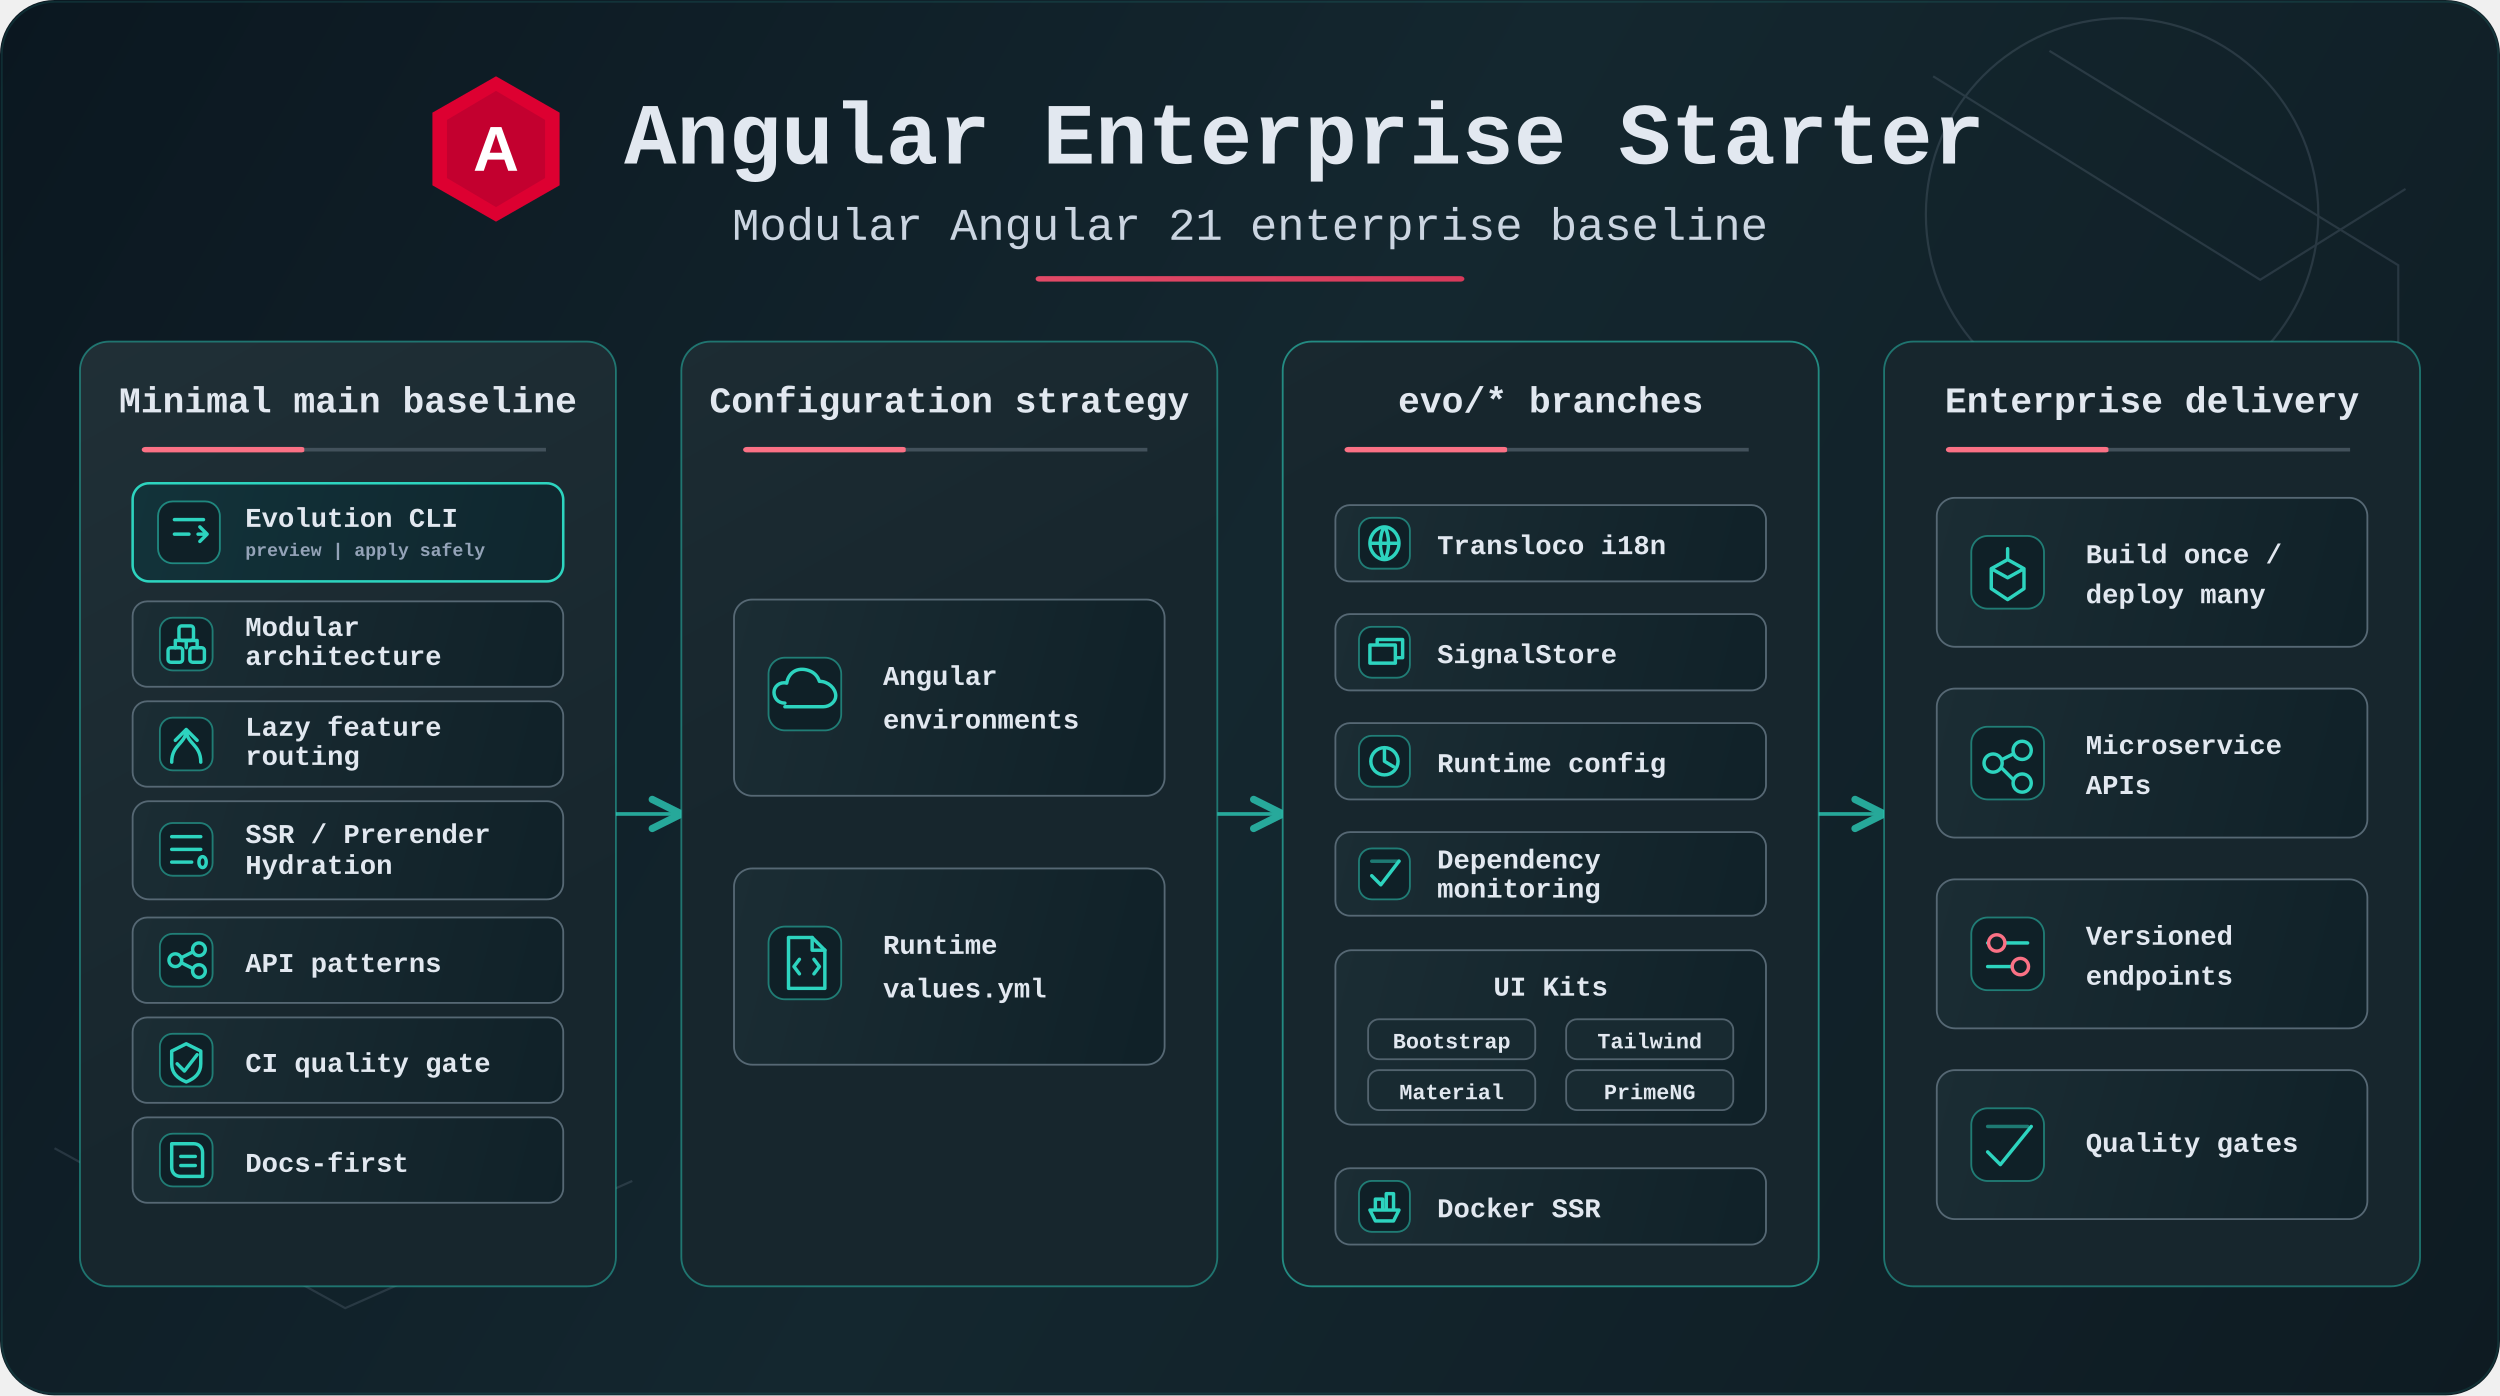
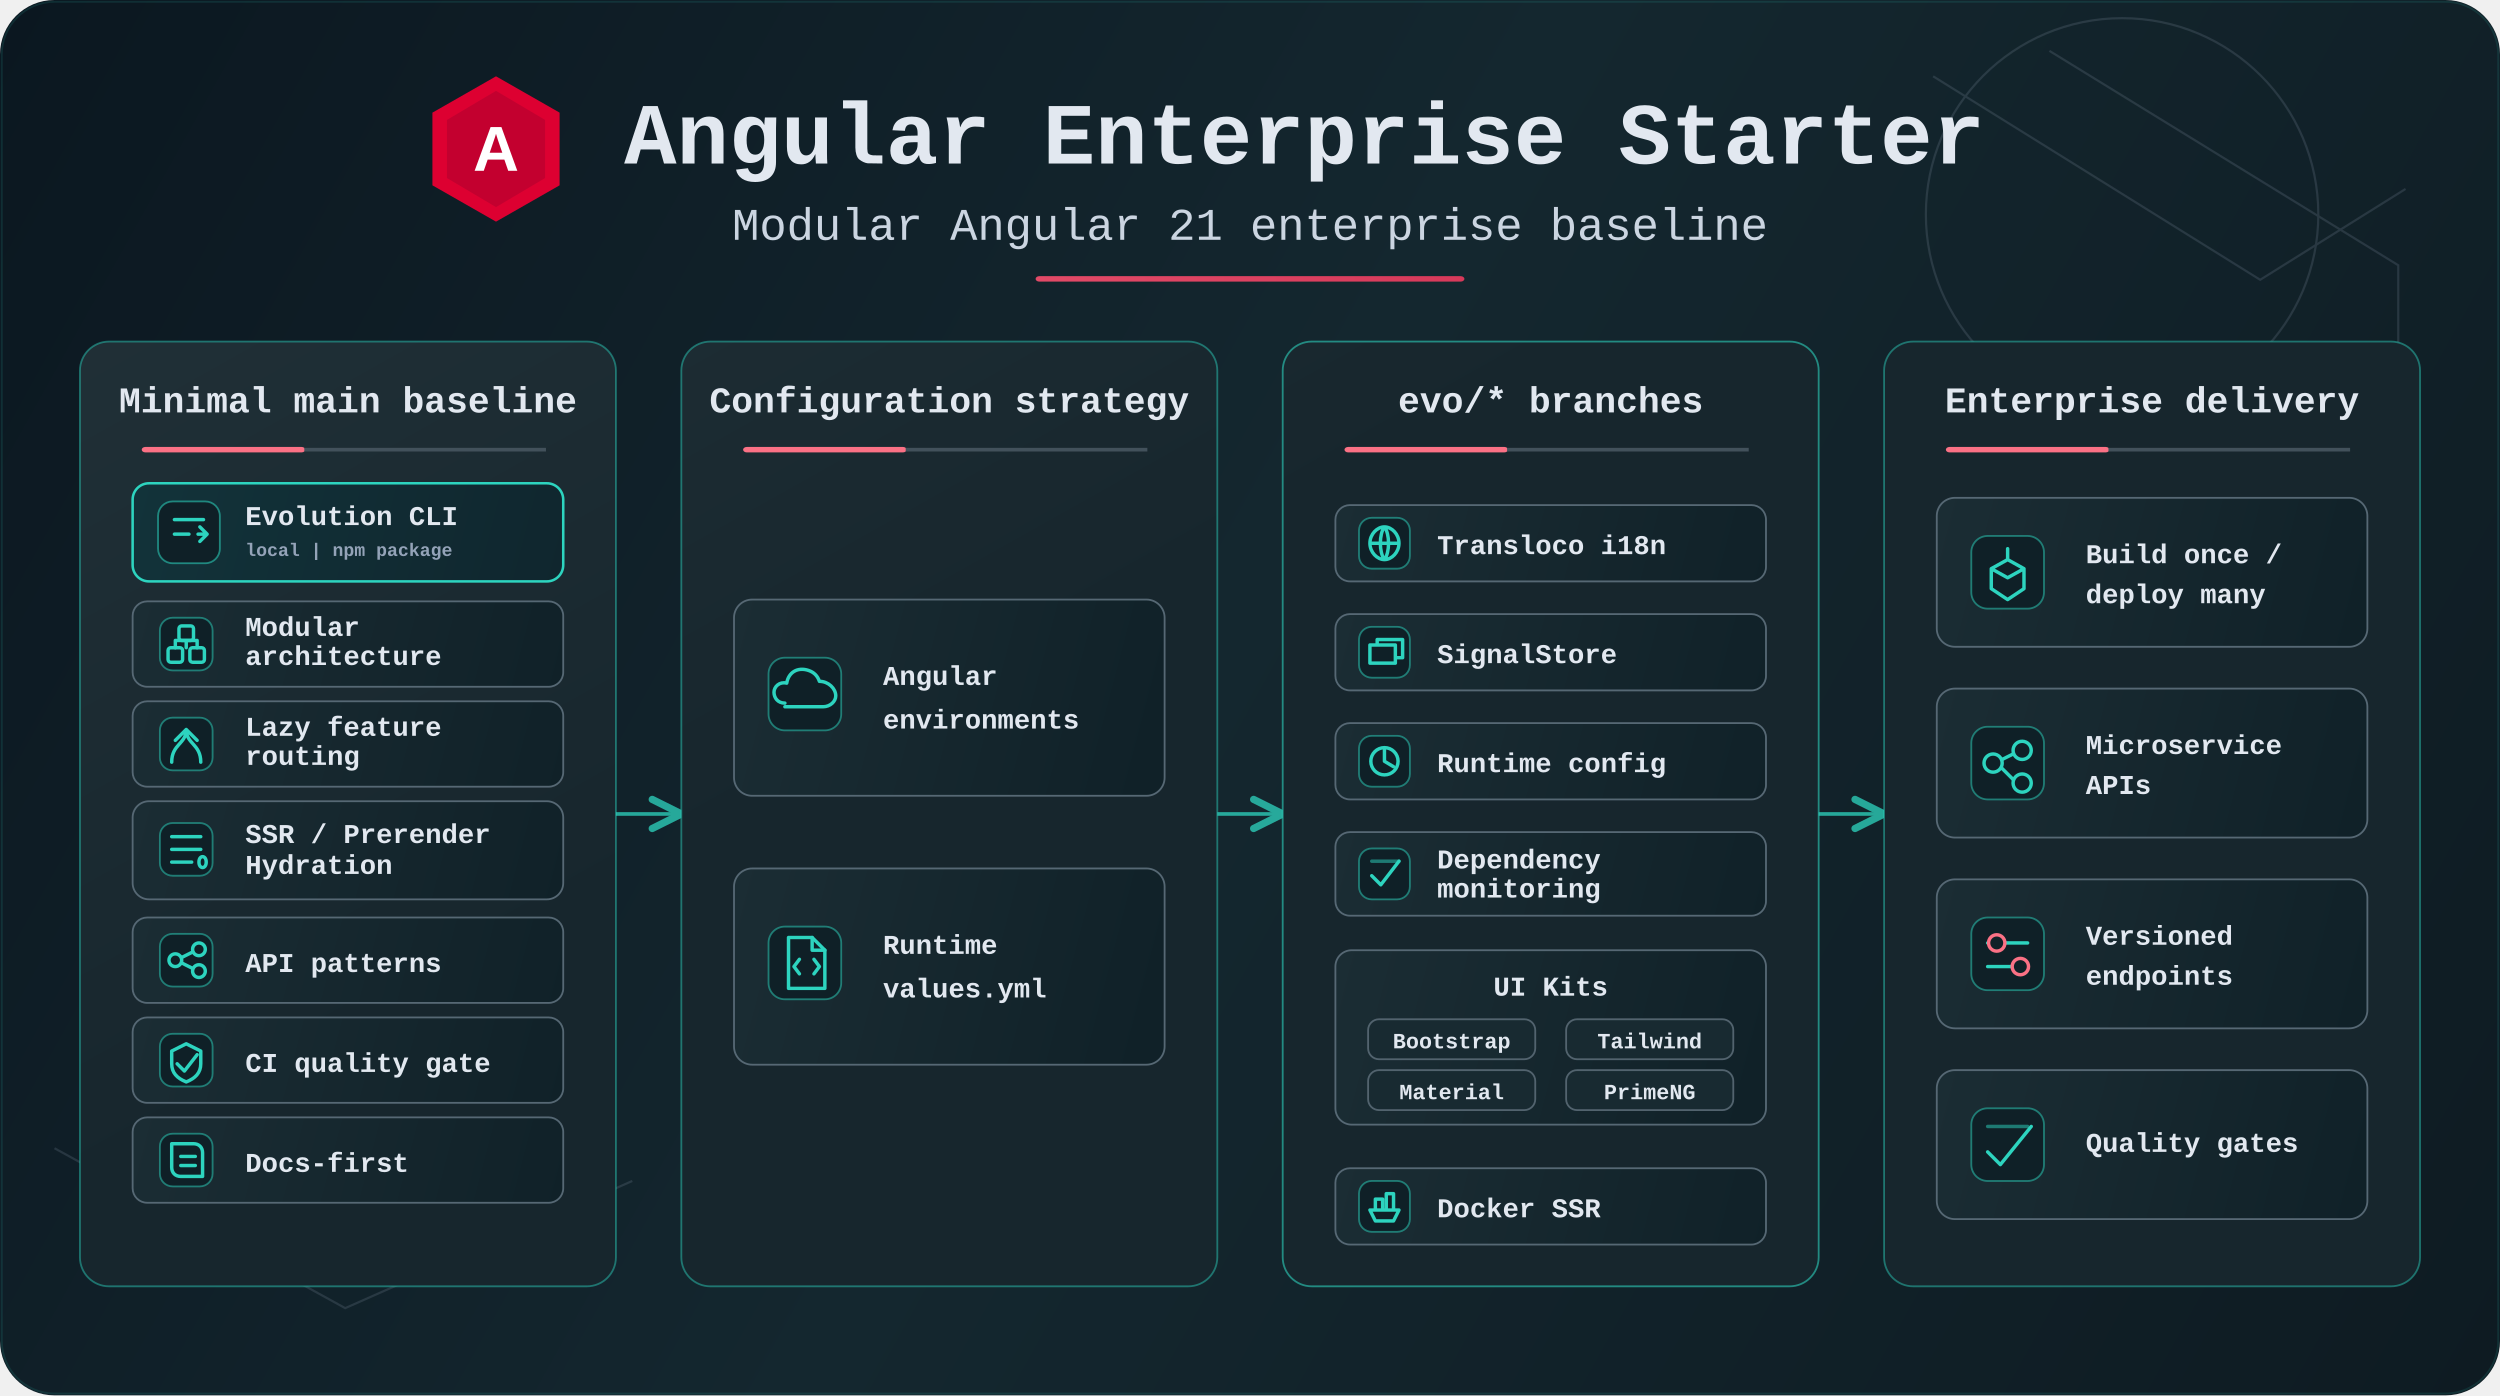
<svg xmlns="http://www.w3.org/2000/svg" width="1376" height="768" viewBox="0 0 1376 768" fill="none" role="img" aria-labelledby="title desc">
  <defs>
    <linearGradient id="bg" x1="0" y1="0" x2="1376" y2="768" gradientUnits="userSpaceOnUse">
      <stop stop-color="#0b1720" />
      <stop offset="0.48" stop-color="#14272f" />
      <stop offset="1" stop-color="#0e1b22" />
    </linearGradient>
    <linearGradient id="columnBg" x1="0" y1="0" x2="292" y2="520" gradientUnits="userSpaceOnUse">
      <stop stop-color="#24343b" />
      <stop offset="1" stop-color="#17262d" />
    </linearGradient>
    <linearGradient id="cardBg" x1="0" y1="0" x2="236" y2="62" gradientUnits="userSpaceOnUse">
      <stop stop-color="#1b2d34" />
      <stop offset="1" stop-color="#102128" />
    </linearGradient>
    <linearGradient id="cardActive" x1="0" y1="0" x2="236" y2="62" gradientUnits="userSpaceOnUse">
      <stop stop-color="#12333a" />
      <stop offset="1" stop-color="#10262e" />
    </linearGradient>
    <linearGradient id="accent" x1="0" y1="0" x2="1376" y2="768" gradientUnits="userSpaceOnUse">
      <stop stop-color="#2dd4bf" />
      <stop offset="1" stop-color="#38bdf8" />
    </linearGradient>
    <linearGradient id="redAccent" x1="0" y1="0" x2="1376" y2="0" gradientUnits="userSpaceOnUse">
      <stop stop-color="#fb7185" />
      <stop offset="1" stop-color="#be123c" />
    </linearGradient>
    <filter id="columnShadow" x="0" y="0" width="1376" height="768" filterUnits="userSpaceOnUse" color-interpolation-filters="sRGB">
      <feDropShadow dx="0" dy="18" stdDeviation="18" flood-color="#020617" flood-opacity="0.38" />
    </filter>
    <filter id="cardShadow" x="0" y="0" width="340" height="130" filterUnits="userSpaceOnUse" color-interpolation-filters="sRGB">
      <feDropShadow dx="0" dy="8" stdDeviation="8" flood-color="#020617" flood-opacity="0.28" />
    </filter>
    <marker id="arrowCyan" markerWidth="12" markerHeight="12" refX="10" refY="6" orient="auto" markerUnits="strokeWidth">
      <path d="M2 2L10 6L2 10" stroke="#2dd4bf" stroke-width="2" stroke-linecap="round" stroke-linejoin="round" />
    </marker>
    <style>
      .mono { font-family: SFMono-Regular, Menlo, Consolas, Liberation Mono, monospace; }
      .title { fill: #e2e8f0; font-size: 48px; font-weight: 800; }
      .subtitle { fill: #cbd5e1; font-size: 25px; }
      .column-title { fill: #e2e8f0; font-size: 20px; font-weight: 800; }
      .label { fill: #e2e8f0; font-size: 15px; font-weight: 700; }
      .small { fill: #94a3b8; font-size: 10px; font-weight: 600; }
      .icon-stroke { stroke: #2dd4bf; stroke-width: 1.9; stroke-linecap: round; stroke-linejoin: round; }
      .icon-red { stroke: #fb7185; stroke-width: 1.9; stroke-linecap: round; stroke-linejoin: round; }
      .icon-fill { fill: #2dd4bf; }
      .muted-line { stroke: #42515b; }
    </style>
  </defs>
  <rect width="1376" height="768" rx="30" fill="url(#bg)" />
  <rect x="1" y="1" width="1374" height="766" rx="29" stroke="#2dd4bf" stroke-opacity="0.12" />
  <g opacity="0.18">
    <path d="M1064 42L1244 154L1324 104" stroke="#94a3b8" stroke-width="1.2" />
    <path d="M1128 28L1320 146L1320 350" stroke="#94a3b8" stroke-width="1.2" />
    <path d="M30 632L190 720L348 650" stroke="#94a3b8" stroke-width="1.2" />
    <circle cx="1168" cy="118" r="108" stroke="#94a3b8" stroke-width="1.2" />
  </g>
  <g class="mono">
    <g transform="translate(238 42)">
      <path d="M35 0L70 20V60L35 80L0 60V20L35 0Z" fill="#dd0031" />
      <path d="M35 8L62 24V56L35 72L8 56V24L35 8Z" fill="#c3002f" />
      <text x="35" y="52" text-anchor="middle" fill="#ffffff" font-family="Arial, Helvetica, sans-serif" font-size="35" font-weight="700">A</text>
    </g>
    <text x="718" y="90" text-anchor="middle" class="title">Angular Enterprise Starter</text>
    <text x="688" y="132" text-anchor="middle" class="subtitle">Modular Angular 21 enterprise baseline</text>
    <rect x="570" y="152" width="236" height="3" rx="2" fill="url(#redAccent)" />
    <g opacity="0.75">
      <path d="M339 448H375" stroke="#2dd4bf" stroke-width="2" stroke-linecap="round" marker-end="url(#arrowCyan)" />
      <path d="M670 448H706" stroke="#2dd4bf" stroke-width="2" stroke-linecap="round" marker-end="url(#arrowCyan)" />
      <path d="M1001 448H1037" stroke="#2dd4bf" stroke-width="2" stroke-linecap="round" marker-end="url(#arrowCyan)" />
    </g>
    <g>
      <rect x="44" y="188" width="295" height="520" rx="16" fill="url(#columnBg)" stroke="#2dd4bf" stroke-opacity="0.46" />
      <rect x="375" y="188" width="295" height="520" rx="16" fill="url(#columnBg)" stroke="#2dd4bf" stroke-opacity="0.46" />
      <rect x="706" y="188" width="295" height="520" rx="16" fill="url(#columnBg)" stroke="#2dd4bf" stroke-opacity="0.58" />
      <rect x="1037" y="188" width="295" height="520" rx="16" fill="url(#columnBg)" stroke="#2dd4bf" stroke-opacity="0.46" />
    </g>
    <g transform="translate(44 188)">
      <text x="147.5" y="39" text-anchor="middle" class="column-title">Minimal main baseline</text>
      <rect x="34" y="58" width="90" height="3" rx="2" fill="#fb7185" />
      <rect x="124" y="59" width="132" height="1" class="muted-line" />
      <g>
        <g transform="translate(29 78)">
          <rect width="237" height="54" rx="9" fill="url(#cardActive)" stroke="#2dd4bf" stroke-width="1.4" />
          <rect x="14" y="10" width="34" height="34" rx="8" fill="#0f2027" stroke="#2dd4bf" stroke-opacity="0.55" />
          <g transform="translate(31 27)">
            <path d="M-8 -7H8M-8 1H0M5 1H10M6 -3L10 1L6 5" class="icon-stroke" />
          </g>
-           <text x="62" y="24" class="label">Evolution CLI</text>
-           <text x="62" y="40" class="small">preview | apply safely</text>
+           <text x="62" y="23" class="label">Evolution CLI</text>
+           <text x="62" y="40" class="small">local | npm package</text>
        </g>
        <g transform="translate(29 143)">
          <rect width="237" height="47" rx="8" fill="url(#cardBg)" stroke="#566874" />
          <rect x="15" y="9" width="29" height="29" rx="7" fill="#0f2027" stroke="#2dd4bf" stroke-opacity="0.5" />
          <g transform="translate(29.5 23.5)">
            <rect x="-4" y="-10" width="8" height="8" rx="1.5" class="icon-stroke" />
            <rect x="-10" y="2" width="8" height="8" rx="1.5" class="icon-stroke" />
            <rect x="2" y="2" width="8" height="8" rx="1.5" class="icon-stroke" />
            <path d="M0 -2V2M-6 2V-2H6V2" class="icon-stroke" />
          </g>
          <text x="62" y="19" class="label">Modular</text>
          <text x="62" y="35" class="label">architecture</text>
        </g>
        <g transform="translate(29 198)">
          <rect width="237" height="47" rx="8" fill="url(#cardBg)" stroke="#566874" />
          <rect x="15" y="9" width="29" height="29" rx="7" fill="#0f2027" stroke="#2dd4bf" stroke-opacity="0.5" />
          <g transform="translate(29.5 23.5)">
            <path d="M-8 10C-8 0 0 0 0 -8M8 10C8 0 0 0 0 -8M-6 -2L0 -8L6 -2" class="icon-stroke" />
          </g>
          <text x="62" y="19" class="label">Lazy feature</text>
          <text x="62" y="35" class="label">routing</text>
        </g>
        <g transform="translate(29 253)">
          <rect width="237" height="54" rx="9" fill="url(#cardBg)" stroke="#566874" />
          <rect x="15" y="12" width="29" height="29" rx="7" fill="#0f2027" stroke="#2dd4bf" stroke-opacity="0.5" />
          <g transform="translate(29.5 26.5)">
            <path d="M-8 -7H8M-8 0H8M-8 7H3M7 7C7 3 11 3 11 7C11 11 7 11 7 7Z" class="icon-stroke" />
          </g>
          <text x="62" y="23" class="label">SSR / Prerender</text>
          <text x="62" y="40" class="label">Hydration</text>
        </g>
        <g transform="translate(29 317)">
          <rect width="237" height="47" rx="8" fill="url(#cardBg)" stroke="#566874" />
          <rect x="15" y="9" width="29" height="29" rx="7" fill="#0f2027" stroke="#2dd4bf" stroke-opacity="0.5" />
          <g transform="translate(29.5 23.5)">
            <circle cx="-6" cy="0" r="3.5" class="icon-stroke" />
            <circle cx="7" cy="-6" r="3.5" class="icon-stroke" />
            <circle cx="7" cy="6" r="3.5" class="icon-stroke" />
            <path d="M-2.5 -1.5L3.5 -4.5M-2.5 1.5L3.5 4.5" class="icon-stroke" />
          </g>
          <text x="62" y="30" class="label">API patterns</text>
        </g>
        <g transform="translate(29 372)">
          <rect width="237" height="47" rx="8" fill="url(#cardBg)" stroke="#566874" />
          <rect x="15" y="9" width="29" height="29" rx="7" fill="#0f2027" stroke="#2dd4bf" stroke-opacity="0.5" />
          <g transform="translate(29.5 23.5)">
            <path d="M0 -9L8 -5V2C8 7 5 10 0 12C-5 10 -8 7 -8 2V-5L0 -9Z" class="icon-stroke" />
            <path d="M-5 2L-1 6L6 -3" class="icon-stroke" />
          </g>
          <text x="62" y="30" class="label">CI quality gate</text>
        </g>
        <g transform="translate(29 427)">
          <rect width="237" height="47" rx="8" fill="url(#cardBg)" stroke="#566874" />
          <rect x="15" y="9" width="29" height="29" rx="7" fill="#0f2027" stroke="#2dd4bf" stroke-opacity="0.5" />
          <g transform="translate(29.5 23.5)">
            <path d="M-8 -9H4C7 -9 9 -7 9 -4V9H-3C-6 9 -8 7 -8 4V-9Z" class="icon-stroke" />
            <path d="M-3 -2H5M-3 3H5" class="icon-stroke" />
          </g>
          <text x="62" y="30" class="label">Docs-first</text>
        </g>
      </g>
    </g>
    <g transform="translate(375 188)">
      <text x="147.5" y="39" text-anchor="middle" class="column-title">Configuration strategy</text>
      <rect x="34" y="58" width="90" height="3" rx="2" fill="#fb7185" />
      <rect x="124" y="59" width="132" height="1" class="muted-line" />
      <g>
        <g transform="translate(29 142)">
          <rect width="237" height="108" rx="10" fill="url(#cardBg)" stroke="#566874" />
          <rect x="19" y="32" width="40" height="40" rx="9" fill="#0f2027" stroke="#2dd4bf" stroke-opacity="0.5" />
          <g transform="translate(39 52)">
            <path d="M-11 5C-15 5 -17 2 -17 -1C-17 -4 -14 -7 -10 -6C-9 -12 -4 -15 2 -13C5 -12 7 -10 8 -7C13 -7 17 -3 17 1C17 4 14 7 10 7H-11" class="icon-stroke" />
          </g>
          <text x="82" y="47" class="label">Angular</text>
          <text x="82" y="71" class="label">environments</text>
        </g>
        <g transform="translate(29 290)">
          <rect width="237" height="108" rx="10" fill="url(#cardBg)" stroke="#566874" />
          <rect x="19" y="32" width="40" height="40" rx="9" fill="#0f2027" stroke="#2dd4bf" stroke-opacity="0.5" />
          <path d="M30 38H43L50 45V66H30V38Z" class="icon-stroke" />
          <path d="M43 38V45H50M36 50L33 54L36 58M44 50L47 54L44 58" class="icon-stroke" />
          <text x="82" y="47" class="label">Runtime</text>
          <text x="82" y="71" class="label">values.yml</text>
        </g>
      </g>
    </g>
    <g transform="translate(706 188)">
      <text x="147.5" y="39" text-anchor="middle" class="column-title">evo/* branches</text>
      <rect x="34" y="58" width="90" height="3" rx="2" fill="#fb7185" />
      <rect x="124" y="59" width="132" height="1" class="muted-line" />
      <g>
        <g transform="translate(29 90)">
          <rect width="237" height="42" rx="8" fill="url(#cardBg)" stroke="#566874" />
          <rect x="13" y="7" width="28" height="28" rx="7" fill="#0f2027" stroke="#2dd4bf" stroke-opacity="0.5" />
          <path d="M19 21C19 16 23 12 27 12C31 12 35 16 35 21C35 26 31 30 27 30C23 30 19 26 19 21ZM19 21H35M27 12C24 16 24 26 27 30M27 12C30 16 30 26 27 30" class="icon-stroke" />
          <text x="56" y="27" class="label">Transloco i18n</text>
        </g>
        <g transform="translate(29 150)">
          <rect width="237" height="42" rx="8" fill="url(#cardBg)" stroke="#566874" />
          <rect x="13" y="7" width="28" height="28" rx="7" fill="#0f2027" stroke="#2dd4bf" stroke-opacity="0.5" />
          <path d="M19 17H33V27H19V17ZM23 17V14H37V24H33" class="icon-stroke" />
          <text x="56" y="27" class="label">SignalStore</text>
        </g>
        <g transform="translate(29 210)">
          <rect width="237" height="42" rx="8" fill="url(#cardBg)" stroke="#566874" />
          <rect x="13" y="7" width="28" height="28" rx="7" fill="#0f2027" stroke="#2dd4bf" stroke-opacity="0.5" />
          <circle cx="27" cy="21" r="7.5" class="icon-stroke" />
          <path d="M27 14V21L32 24" class="icon-stroke" />
          <text x="56" y="27" class="label">Runtime config</text>
        </g>
        <g transform="translate(29 270)">
          <rect width="237" height="46" rx="8" fill="url(#cardBg)" stroke="#566874" />
          <rect x="13" y="9" width="28" height="28" rx="7" fill="#0f2027" stroke="#2dd4bf" stroke-opacity="0.5" />
          <path d="M20 24L25 29L35 16" class="icon-stroke" />
          <path d="M20 16H35" class="icon-stroke" opacity="0.5" />
          <text x="56" y="20" class="label">Dependency</text>
          <text x="56" y="36" class="label">monitoring</text>
        </g>
        <g transform="translate(29 335)">
          <rect width="237" height="96" rx="9" fill="url(#cardBg)" stroke="#566874" />
          <text x="118.5" y="25" text-anchor="middle" class="label">UI Kits</text>
          <rect x="18" y="38" width="92" height="22" rx="6" fill="#182a31" stroke="#52636e" />
          <rect x="127" y="38" width="92" height="22" rx="6" fill="#182a31" stroke="#52636e" />
          <rect x="18" y="66" width="92" height="22" rx="6" fill="#182a31" stroke="#52636e" />
          <rect x="127" y="66" width="92" height="22" rx="6" fill="#182a31" stroke="#52636e" />
          <text x="64" y="54" text-anchor="middle" fill="#e2e8f0" font-size="12" font-weight="700">Bootstrap</text>
          <text x="173" y="54" text-anchor="middle" fill="#e2e8f0" font-size="12" font-weight="700">Tailwind</text>
          <text x="64" y="82" text-anchor="middle" fill="#e2e8f0" font-size="12" font-weight="700">Material</text>
          <text x="173" y="82" text-anchor="middle" fill="#e2e8f0" font-size="12" font-weight="700">PrimeNG</text>
        </g>
        <g transform="translate(29 455)">
          <rect width="237" height="42" rx="8" fill="url(#cardBg)" stroke="#566874" />
          <rect x="13" y="7" width="28" height="28" rx="7" fill="#0f2027" stroke="#2dd4bf" stroke-opacity="0.5" />
          <path d="M19 23H35L32 29H22L19 23ZM22 17H26V23H22V17ZM28 14H32V23H28V14" class="icon-stroke" />
          <text x="56" y="27" class="label">Docker SSR</text>
        </g>
      </g>
    </g>
    <g transform="translate(1037 188)">
      <text x="147.5" y="39" text-anchor="middle" class="column-title">Enterprise delivery</text>
      <rect x="34" y="58" width="90" height="3" rx="2" fill="#fb7185" />
      <rect x="124" y="59" width="132" height="1" class="muted-line" />
      <g>
        <g transform="translate(29 86)">
          <rect width="237" height="82" rx="10" fill="url(#cardBg)" stroke="#566874" />
          <rect x="19" y="21" width="40" height="40" rx="9" fill="#0f2027" stroke="#2dd4bf" stroke-opacity="0.5" />
          <path d="M30 39L39 34L48 39L39 44L30 39ZM30 39V50L39 56L48 50V39M39 34V28" class="icon-stroke" />
          <text x="82" y="36" class="label">Build once /</text>
          <text x="82" y="58" class="label">deploy many</text>
        </g>
        <g transform="translate(29 191)">
          <rect width="237" height="82" rx="10" fill="url(#cardBg)" stroke="#566874" />
          <rect x="19" y="21" width="40" height="40" rx="9" fill="#0f2027" stroke="#2dd4bf" stroke-opacity="0.5" />
          <circle cx="31" cy="41" r="5" class="icon-stroke" />
          <circle cx="47" cy="34" r="5" class="icon-stroke" />
          <circle cx="47" cy="52" r="5" class="icon-stroke" />
          <path d="M36 39L42 36M36 44L42 50" class="icon-stroke" />
          <text x="82" y="36" class="label">Microservice</text>
          <text x="82" y="58" class="label">APIs</text>
        </g>
        <g transform="translate(29 296)">
          <rect width="237" height="82" rx="10" fill="url(#cardBg)" stroke="#566874" />
          <rect x="19" y="21" width="40" height="40" rx="9" fill="#0f2027" stroke="#2dd4bf" stroke-opacity="0.5" />
          <path d="M28 35H50M28 48H50" class="icon-stroke" />
          <circle cx="33" cy="35" r="4.5" fill="#102128" class="icon-red" />
          <circle cx="46" cy="48" r="4.5" fill="#102128" class="icon-red" />
          <text x="82" y="36" class="label">Versioned</text>
          <text x="82" y="58" class="label">endpoints</text>
        </g>
        <g transform="translate(29 401)">
          <rect width="237" height="82" rx="10" fill="url(#cardBg)" stroke="#566874" />
          <rect x="19" y="21" width="40" height="40" rx="9" fill="#0f2027" stroke="#2dd4bf" stroke-opacity="0.5" />
          <path d="M28 45L35 52L52 31" class="icon-stroke" />
          <path d="M28 31H50" class="icon-stroke" opacity="0.5" />
          <text x="82" y="45" class="label">Quality gates</text>
        </g>
      </g>
    </g>
  </g>
</svg>
